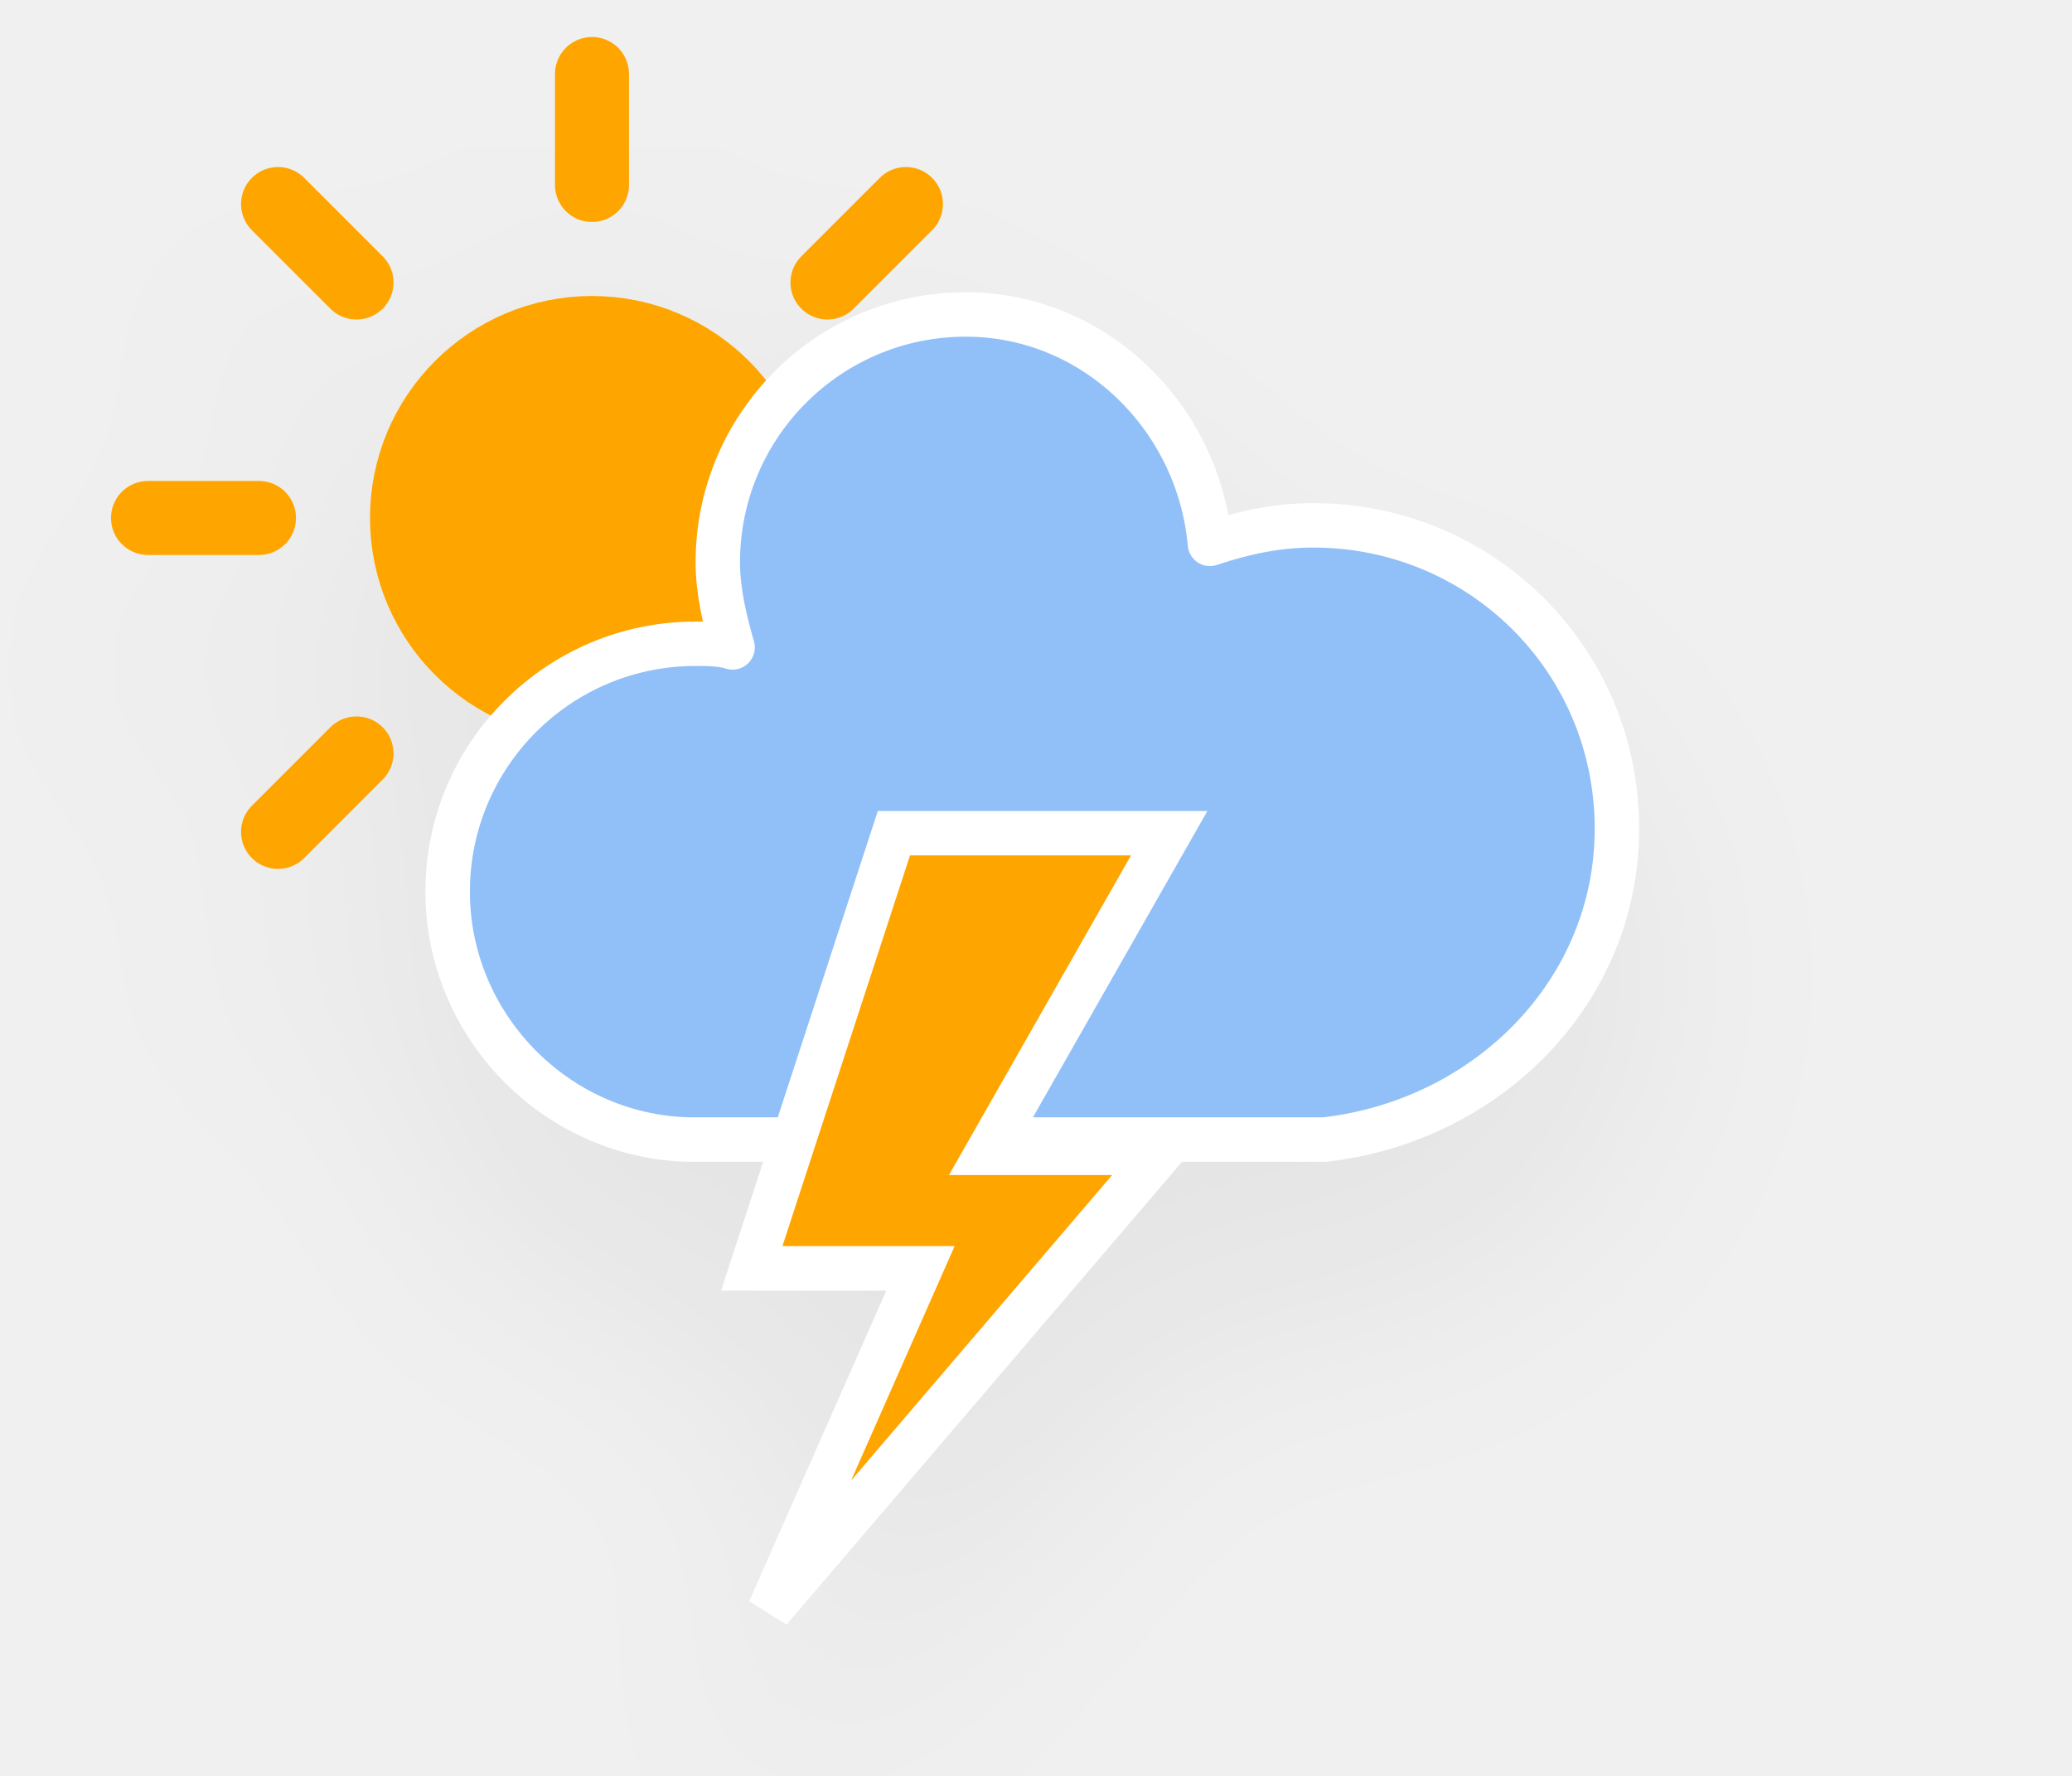
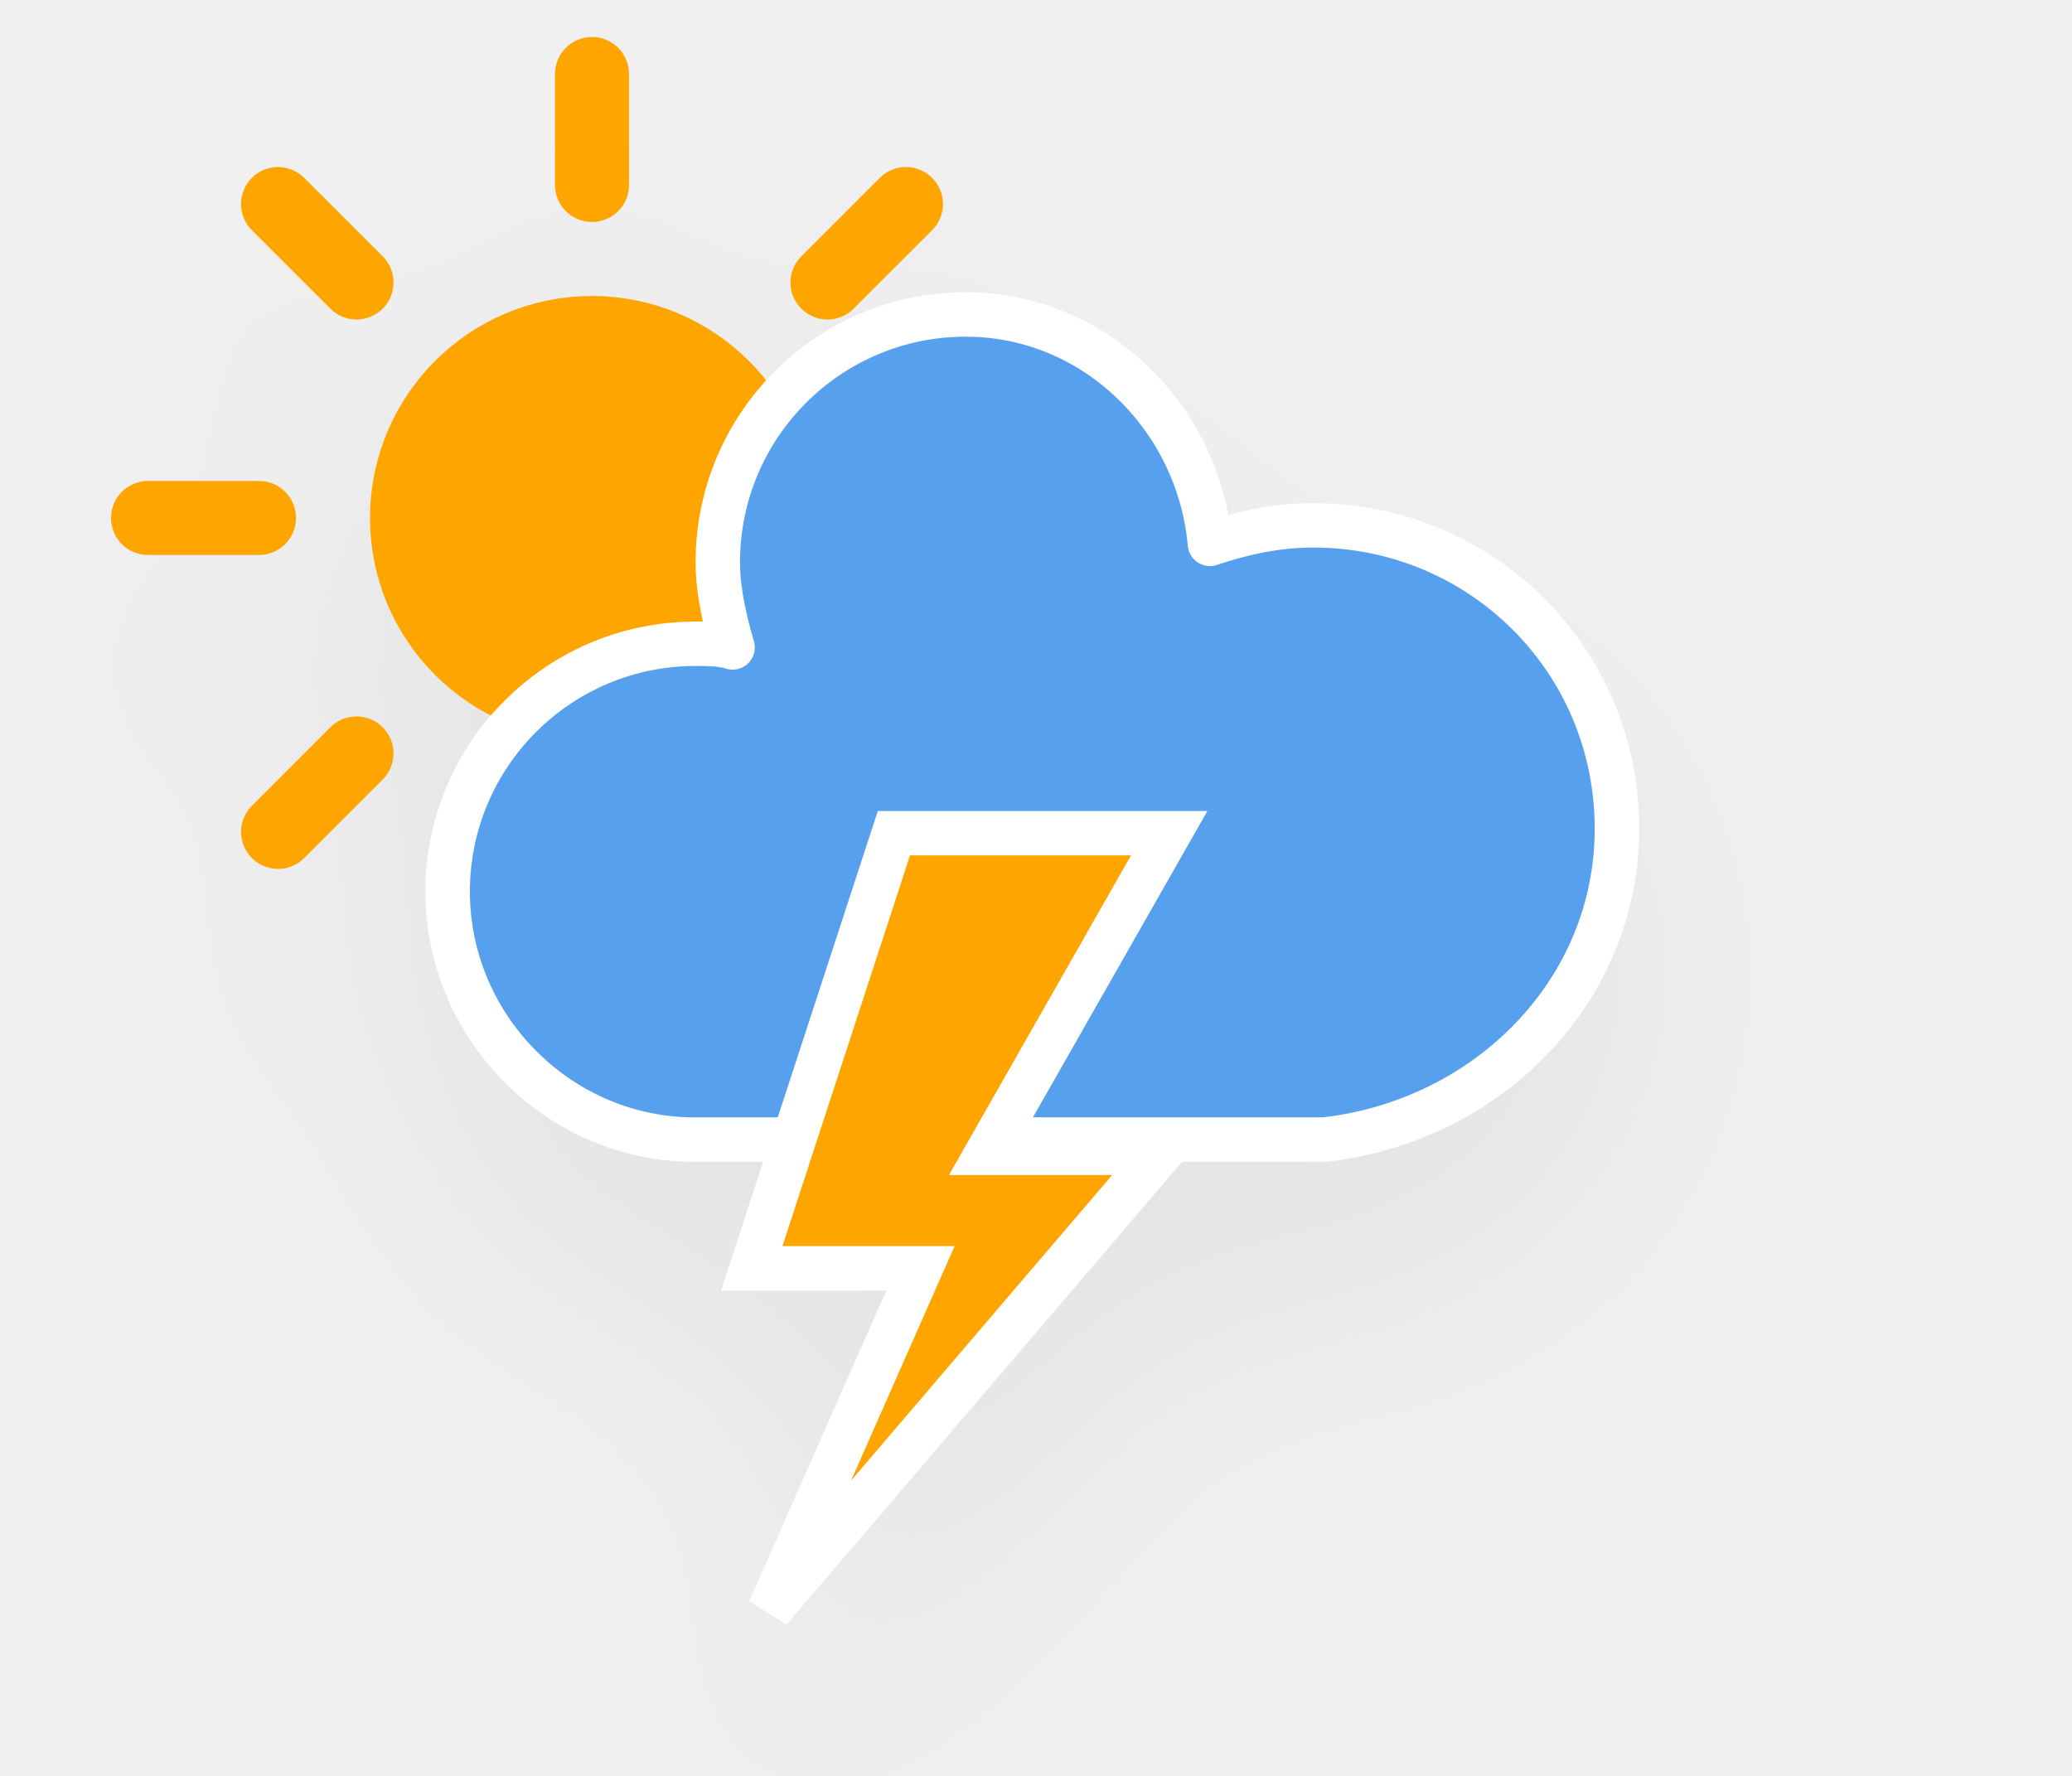
<svg xmlns="http://www.w3.org/2000/svg" width="56" height="48" version="1.1">
  <defs>
    <filter id="blur" x="-.207" y="-.198" width="1.403" height="1.477">
      <feGaussianBlur in="SourceAlpha" stdDeviation="3" />
      <feOffset dx="0" dy="4" result="offsetblur" />
      <feComponentTransfer>
        <feFuncA slope="0.05" type="linear" />
      </feComponentTransfer>
      <feMerge>
        <feMergeNode />
        <feMergeNode in="SourceGraphic" />
      </feMerge>
    </filter>
    <style type="text/css">
      
      /*
** CLOUDS
*/
      @keyframes am-weather-cloud-1 {
        0% {
          -webkit-transform: translate(-5px, 0px);
          -moz-transform: translate(-5px, 0px);
          -ms-transform: translate(-5px, 0px);
          transform: translate(-5px, 0px);
        }

        50% {
          -webkit-transform: translate(10px, 0px);
          -moz-transform: translate(10px, 0px);
          -ms-transform: translate(10px, 0px);
          transform: translate(10px, 0px);
        }

        100% {
          -webkit-transform: translate(-5px, 0px);
          -moz-transform: translate(-5px, 0px);
          -ms-transform: translate(-5px, 0px);
          transform: translate(-5px, 0px);
        }
      }

      .am-weather-cloud-1 {
        -webkit-animation-name: am-weather-cloud-1;
        -moz-animation-name: am-weather-cloud-1;
        animation-name: am-weather-cloud-1;
        -webkit-animation-duration: 7s;
        -moz-animation-duration: 7s;
        animation-duration: 7s;
        -webkit-animation-timing-function: linear;
        -moz-animation-timing-function: linear;
        animation-timing-function: linear;
        -webkit-animation-iteration-count: infinite;
        -moz-animation-iteration-count: infinite;
        animation-iteration-count: infinite;
      }

      @keyframes am-weather-cloud-2 {
        0% {
          -webkit-transform: translate(0px, 0px);
          -moz-transform: translate(0px, 0px);
          -ms-transform: translate(0px, 0px);
          transform: translate(0px, 0px);
        }

        50% {
          -webkit-transform: translate(2px, 0px);
          -moz-transform: translate(2px, 0px);
          -ms-transform: translate(2px, 0px);
          transform: translate(2px, 0px);
        }

        100% {
          -webkit-transform: translate(0px, 0px);
          -moz-transform: translate(0px, 0px);
          -ms-transform: translate(0px, 0px);
          transform: translate(0px, 0px);
        }
      }

      .am-weather-cloud-2 {
        -webkit-animation-name: am-weather-cloud-2;
        -moz-animation-name: am-weather-cloud-2;
        animation-name: am-weather-cloud-2;
        -webkit-animation-duration: 3s;
        -moz-animation-duration: 3s;
        animation-duration: 3s;
        -webkit-animation-timing-function: linear;
        -moz-animation-timing-function: linear;
        animation-timing-function: linear;
        -webkit-animation-iteration-count: infinite;
        -moz-animation-iteration-count: infinite;
        animation-iteration-count: infinite;
      }

      /*
** SUN
*/
      @keyframes am-weather-sun {
        0% {
          -webkit-transform: rotate(0deg);
          -moz-transform: rotate(0deg);
          -ms-transform: rotate(0deg);
          transform: rotate(0deg);
        }

        100% {
          -webkit-transform: rotate(360deg);
          -moz-transform: rotate(360deg);
          -ms-transform: rotate(360deg);
          transform: rotate(360deg);
        }
      }

      .am-weather-sun {
        -webkit-animation-name: am-weather-sun;
        -moz-animation-name: am-weather-sun;
        -ms-animation-name: am-weather-sun;
        animation-name: am-weather-sun;
        -webkit-animation-duration: 9s;
        -moz-animation-duration: 9s;
        -ms-animation-duration: 9s;
        animation-duration: 9s;
        -webkit-animation-timing-function: linear;
        -moz-animation-timing-function: linear;
        -ms-animation-timing-function: linear;
        animation-timing-function: linear;
        -webkit-animation-iteration-count: infinite;
        -moz-animation-iteration-count: infinite;
        -ms-animation-iteration-count: infinite;
        animation-iteration-count: infinite;
      }

      @keyframes am-weather-sun-shiny {
        0% {
          stroke-dasharray: 3px 10px;
          stroke-dashoffset: 0px;
        }

        50% {
          stroke-dasharray: 0.1px 10px;
          stroke-dashoffset: -1px;
        }

        100% {
          stroke-dasharray: 3px 10px;
          stroke-dashoffset: 0px;
        }
      }

      .am-weather-sun-shiny line {
        -webkit-animation-name: am-weather-sun-shiny;
        -moz-animation-name: am-weather-sun-shiny;
        -ms-animation-name: am-weather-sun-shiny;
        animation-name: am-weather-sun-shiny;
        -webkit-animation-duration: 2s;
        -moz-animation-duration: 2s;
        -ms-animation-duration: 2s;
        animation-duration: 2s;
        -webkit-animation-timing-function: linear;
        -moz-animation-timing-function: linear;
        -ms-animation-timing-function: linear;
        animation-timing-function: linear;
        -webkit-animation-iteration-count: infinite;
        -moz-animation-iteration-count: infinite;
        -ms-animation-iteration-count: infinite;
        animation-iteration-count: infinite;
      }

      /*
** STROKE
*/
      @keyframes am-weather-stroke {
        0% {
          -webkit-transform: translate(0.0px, 0.0px);
          -moz-transform: translate(0.0px, 0.0px);
          -ms-transform: translate(0.0px, 0.0px);
          transform: translate(0.0px, 0.0px);
        }

        2% {
          -webkit-transform: translate(0.3px, 0.0px);
          -moz-transform: translate(0.3px, 0.0px);
          -ms-transform: translate(0.3px, 0.0px);
          transform: translate(0.3px, 0.0px);
        }

        4% {
          -webkit-transform: translate(0.0px, 0.0px);
          -moz-transform: translate(0.0px, 0.0px);
          -ms-transform: translate(0.0px, 0.0px);
          transform: translate(0.0px, 0.0px);
        }

        6% {
          -webkit-transform: translate(0.5px, 0.4px);
          -moz-transform: translate(0.5px, 0.4px);
          -ms-transform: translate(0.5px, 0.4px);
          transform: translate(0.5px, 0.4px);
        }

        8% {
          -webkit-transform: translate(0.0px, 0.0px);
          -moz-transform: translate(0.0px, 0.0px);
          -ms-transform: translate(0.0px, 0.0px);
          transform: translate(0.0px, 0.0px);
        }

        10% {
          -webkit-transform: translate(0.3px, 0.0px);
          -moz-transform: translate(0.3px, 0.0px);
          -ms-transform: translate(0.3px, 0.0px);
          transform: translate(0.3px, 0.0px);
        }

        12% {
          -webkit-transform: translate(0.0px, 0.0px);
          -moz-transform: translate(0.0px, 0.0px);
          -ms-transform: translate(0.0px, 0.0px);
          transform: translate(0.0px, 0.0px);
        }

        14% {
          -webkit-transform: translate(0.3px, 0.0px);
          -moz-transform: translate(0.3px, 0.0px);
          -ms-transform: translate(0.3px, 0.0px);
          transform: translate(0.3px, 0.0px);
        }

        16% {
          -webkit-transform: translate(0.0px, 0.0px);
          -moz-transform: translate(0.0px, 0.0px);
          -ms-transform: translate(0.0px, 0.0px);
          transform: translate(0.0px, 0.0px);
        }

        18% {
          -webkit-transform: translate(0.3px, 0.0px);
          -moz-transform: translate(0.3px, 0.0px);
          -ms-transform: translate(0.3px, 0.0px);
          transform: translate(0.3px, 0.0px);
        }

        20% {
          -webkit-transform: translate(0.0px, 0.0px);
          -moz-transform: translate(0.0px, 0.0px);
          -ms-transform: translate(0.0px, 0.0px);
          transform: translate(0.0px, 0.0px);
        }

        22% {
          -webkit-transform: translate(1px, 0.0px);
          -moz-transform: translate(1px, 0.0px);
          -ms-transform: translate(1px, 0.0px);
          transform: translate(1px, 0.0px);
        }

        24% {
          -webkit-transform: translate(0.0px, 0.0px);
          -moz-transform: translate(0.0px, 0.0px);
          -ms-transform: translate(0.0px, 0.0px);
          transform: translate(0.0px, 0.0px);
        }

        26% {
          -webkit-transform: translate(-1px, 0.0px);
          -moz-transform: translate(-1px, 0.0px);
          -ms-transform: translate(-1px, 0.0px);
          transform: translate(-1px, 0.0px);

        }

        28% {
          -webkit-transform: translate(0.0px, 0.0px);
          -moz-transform: translate(0.0px, 0.0px);
          -ms-transform: translate(0.0px, 0.0px);
          transform: translate(0.0px, 0.0px);
        }

        40% {
          fill: orange;
          -webkit-transform: translate(0.0px, 0.0px);
          -moz-transform: translate(0.0px, 0.0px);
          -ms-transform: translate(0.0px, 0.0px);
          transform: translate(0.0px, 0.0px);
        }

        65% {
          fill: white;
          -webkit-transform: translate(-1px, 5.0px);
          -moz-transform: translate(-1px, 5.0px);
          -ms-transform: translate(-1px, 5.0px);
          transform: translate(-1px, 5.0px);
        }

        61% {
          fill: orange;
        }

        100% {
          -webkit-transform: translate(0.0px, 0.0px);
          -moz-transform: translate(0.0px, 0.0px);
          -ms-transform: translate(0.0px, 0.0px);
          transform: translate(0.0px, 0.0px);
        }
      }

      .am-weather-stroke {
        -webkit-animation-name: am-weather-stroke;
        -moz-animation-name: am-weather-stroke;
        animation-name: am-weather-stroke;
        -webkit-animation-duration: 1.11s;
        -moz-animation-duration: 1.11s;
        animation-duration: 1.11s;
        -webkit-animation-timing-function: linear;
        -moz-animation-timing-function: linear;
        animation-timing-function: linear;
        -webkit-animation-iteration-count: infinite;
        -moz-animation-iteration-count: infinite;
        animation-iteration-count: infinite;
      }
      
    </style>
  </defs>
  <g id="thunder" transform="translate(16,-2)" filter="url(#blur)">
    <g transform="translate(0,16)">
      <g class="am-weather-sun" style="-moz-animation-duration:9s;-moz-animation-iteration-count:infinite;-moz-animation-name:am-weather-sun;-moz-animation-timing-function:linear;-ms-animation-duration:9s;-ms-animation-iteration-count:infinite;-ms-animation-name:am-weather-sun;-ms-animation-timing-function:linear;-webkit-animation-duration:9s;-webkit-animation-iteration-count:infinite;-webkit-animation-name:am-weather-sun;-webkit-animation-timing-function:linear">
        <line transform="translate(0,9)" y2="3" fill="none" stroke="#ffa500" stroke-linecap="round" stroke-width="2" />
        <g transform="rotate(45)">
          <line transform="translate(0,9)" y2="3" fill="none" stroke="#ffa500" stroke-linecap="round" stroke-width="2" />
        </g>
        <g transform="rotate(90)">
          <line transform="translate(0,9)" y2="3" fill="none" stroke="#ffa500" stroke-linecap="round" stroke-width="2" />
        </g>
        <g transform="rotate(135)">
          <line transform="translate(0,9)" y2="3" fill="none" stroke="#ffa500" stroke-linecap="round" stroke-width="2" />
        </g>
        <g transform="scale(-1)">
          <line transform="translate(0,9)" y2="3" fill="none" stroke="#ffa500" stroke-linecap="round" stroke-width="2" />
        </g>
        <g transform="rotate(225)">
          <line transform="translate(0,9)" y2="3" fill="none" stroke="#ffa500" stroke-linecap="round" stroke-width="2" />
        </g>
        <g transform="rotate(-90)">
          <line transform="translate(0,9)" y2="3" fill="none" stroke="#ffa500" stroke-linecap="round" stroke-width="2" />
        </g>
        <g transform="rotate(-45)">
          <line transform="translate(0,9)" y2="3" fill="none" stroke="#ffa500" stroke-linecap="round" stroke-width="2" />
        </g>
      </g>
      <circle r="5" fill="#ffa500" stroke="#ffa500" stroke-width="2" />
    </g>
    <g class="am-weather-cloud-1">
-       <path transform="translate(-20,-11)" d="m47.7 35.4c0-4.6-3.7-8.2-8.2-8.2-1 0-1.9 0.2-2.8 0.5-0.3-3.4-3.1-6.2-6.6-6.2-3.7 0-6.7 3-6.7 6.7 0 0.8 0.2 1.6 0.4 2.3-0.3-0.1-0.7-0.1-1-0.1-3.7 0-6.7 3-6.7 6.7 0 3.6 2.9 6.6 6.5 6.7h17.2c4.4-0.5 7.9-4 7.9-8.4z" fill="#91c0f8" stroke="#fff" stroke-linejoin="round" stroke-width="1.2" />
+       <path transform="translate(-20,-11)" d="m47.7 35.4c0-4.6-3.7-8.2-8.2-8.2-1 0-1.9 0.2-2.8 0.5-0.3-3.4-3.1-6.2-6.6-6.2-3.7 0-6.7 3-6.7 6.7 0 0.8 0.2 1.6 0.4 2.3-0.3-0.1-0.7-0.1-1-0.1-3.7 0-6.7 3-6.7 6.7 0 3.6 2.9 6.6 6.5 6.7h17.2c4.4-0.5 7.9-4 7.9-8.4z" fill="#57a0ee" stroke="#fff" stroke-linejoin="round" stroke-width="1.2" />
    </g>
    <g class="am-weather-lightning" transform="matrix(1.2,0,0,1.2,-9,28)">
      <polygon class="am-weather-stroke" points="11.1 6.9 14.3 -2.9 20.5 -2.9 16.4 4.3 20.3 4.3 11.5 14.6 14.9 6.9" fill="#ffa500" stroke="#fff" style="-moz-animation-duration:1.11s;-moz-animation-iteration-count:infinite;-moz-animation-name:am-weather-stroke;-moz-animation-timing-function:linear;-webkit-animation-duration:1.11s;-webkit-animation-iteration-count:infinite;-webkit-animation-name:am-weather-stroke;-webkit-animation-timing-function:linear" />
    </g>
  </g>
</svg>
